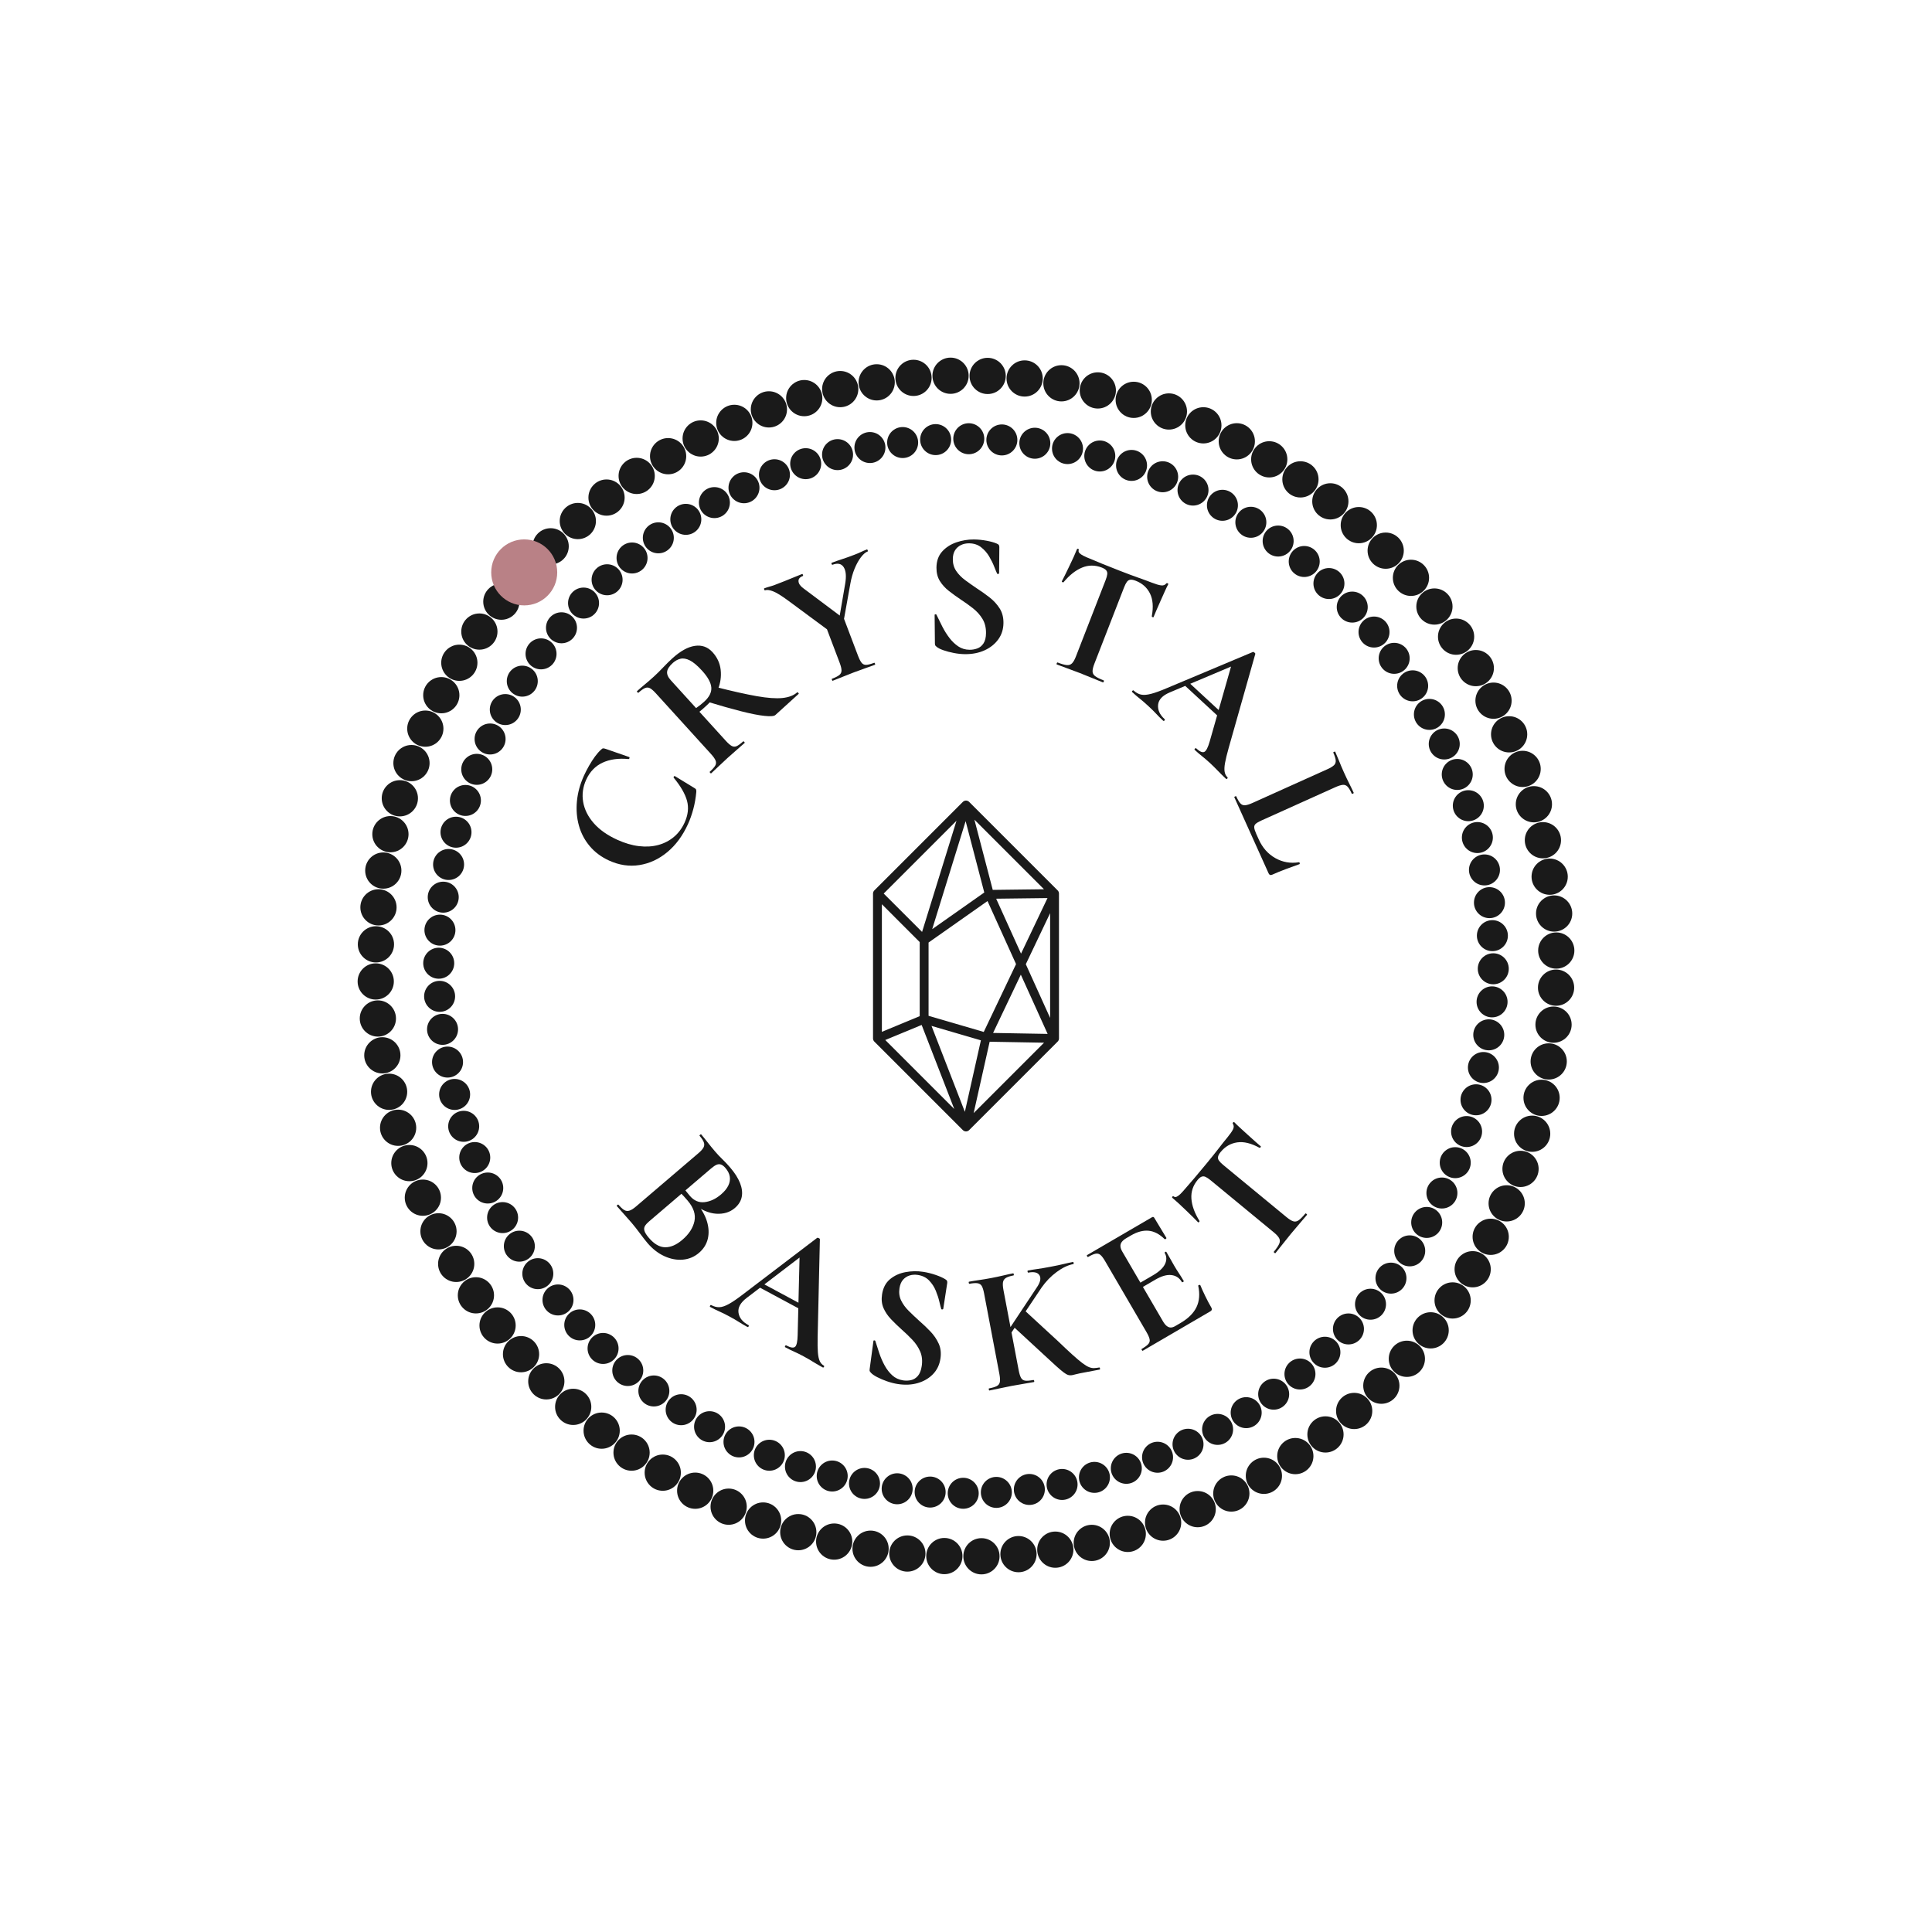
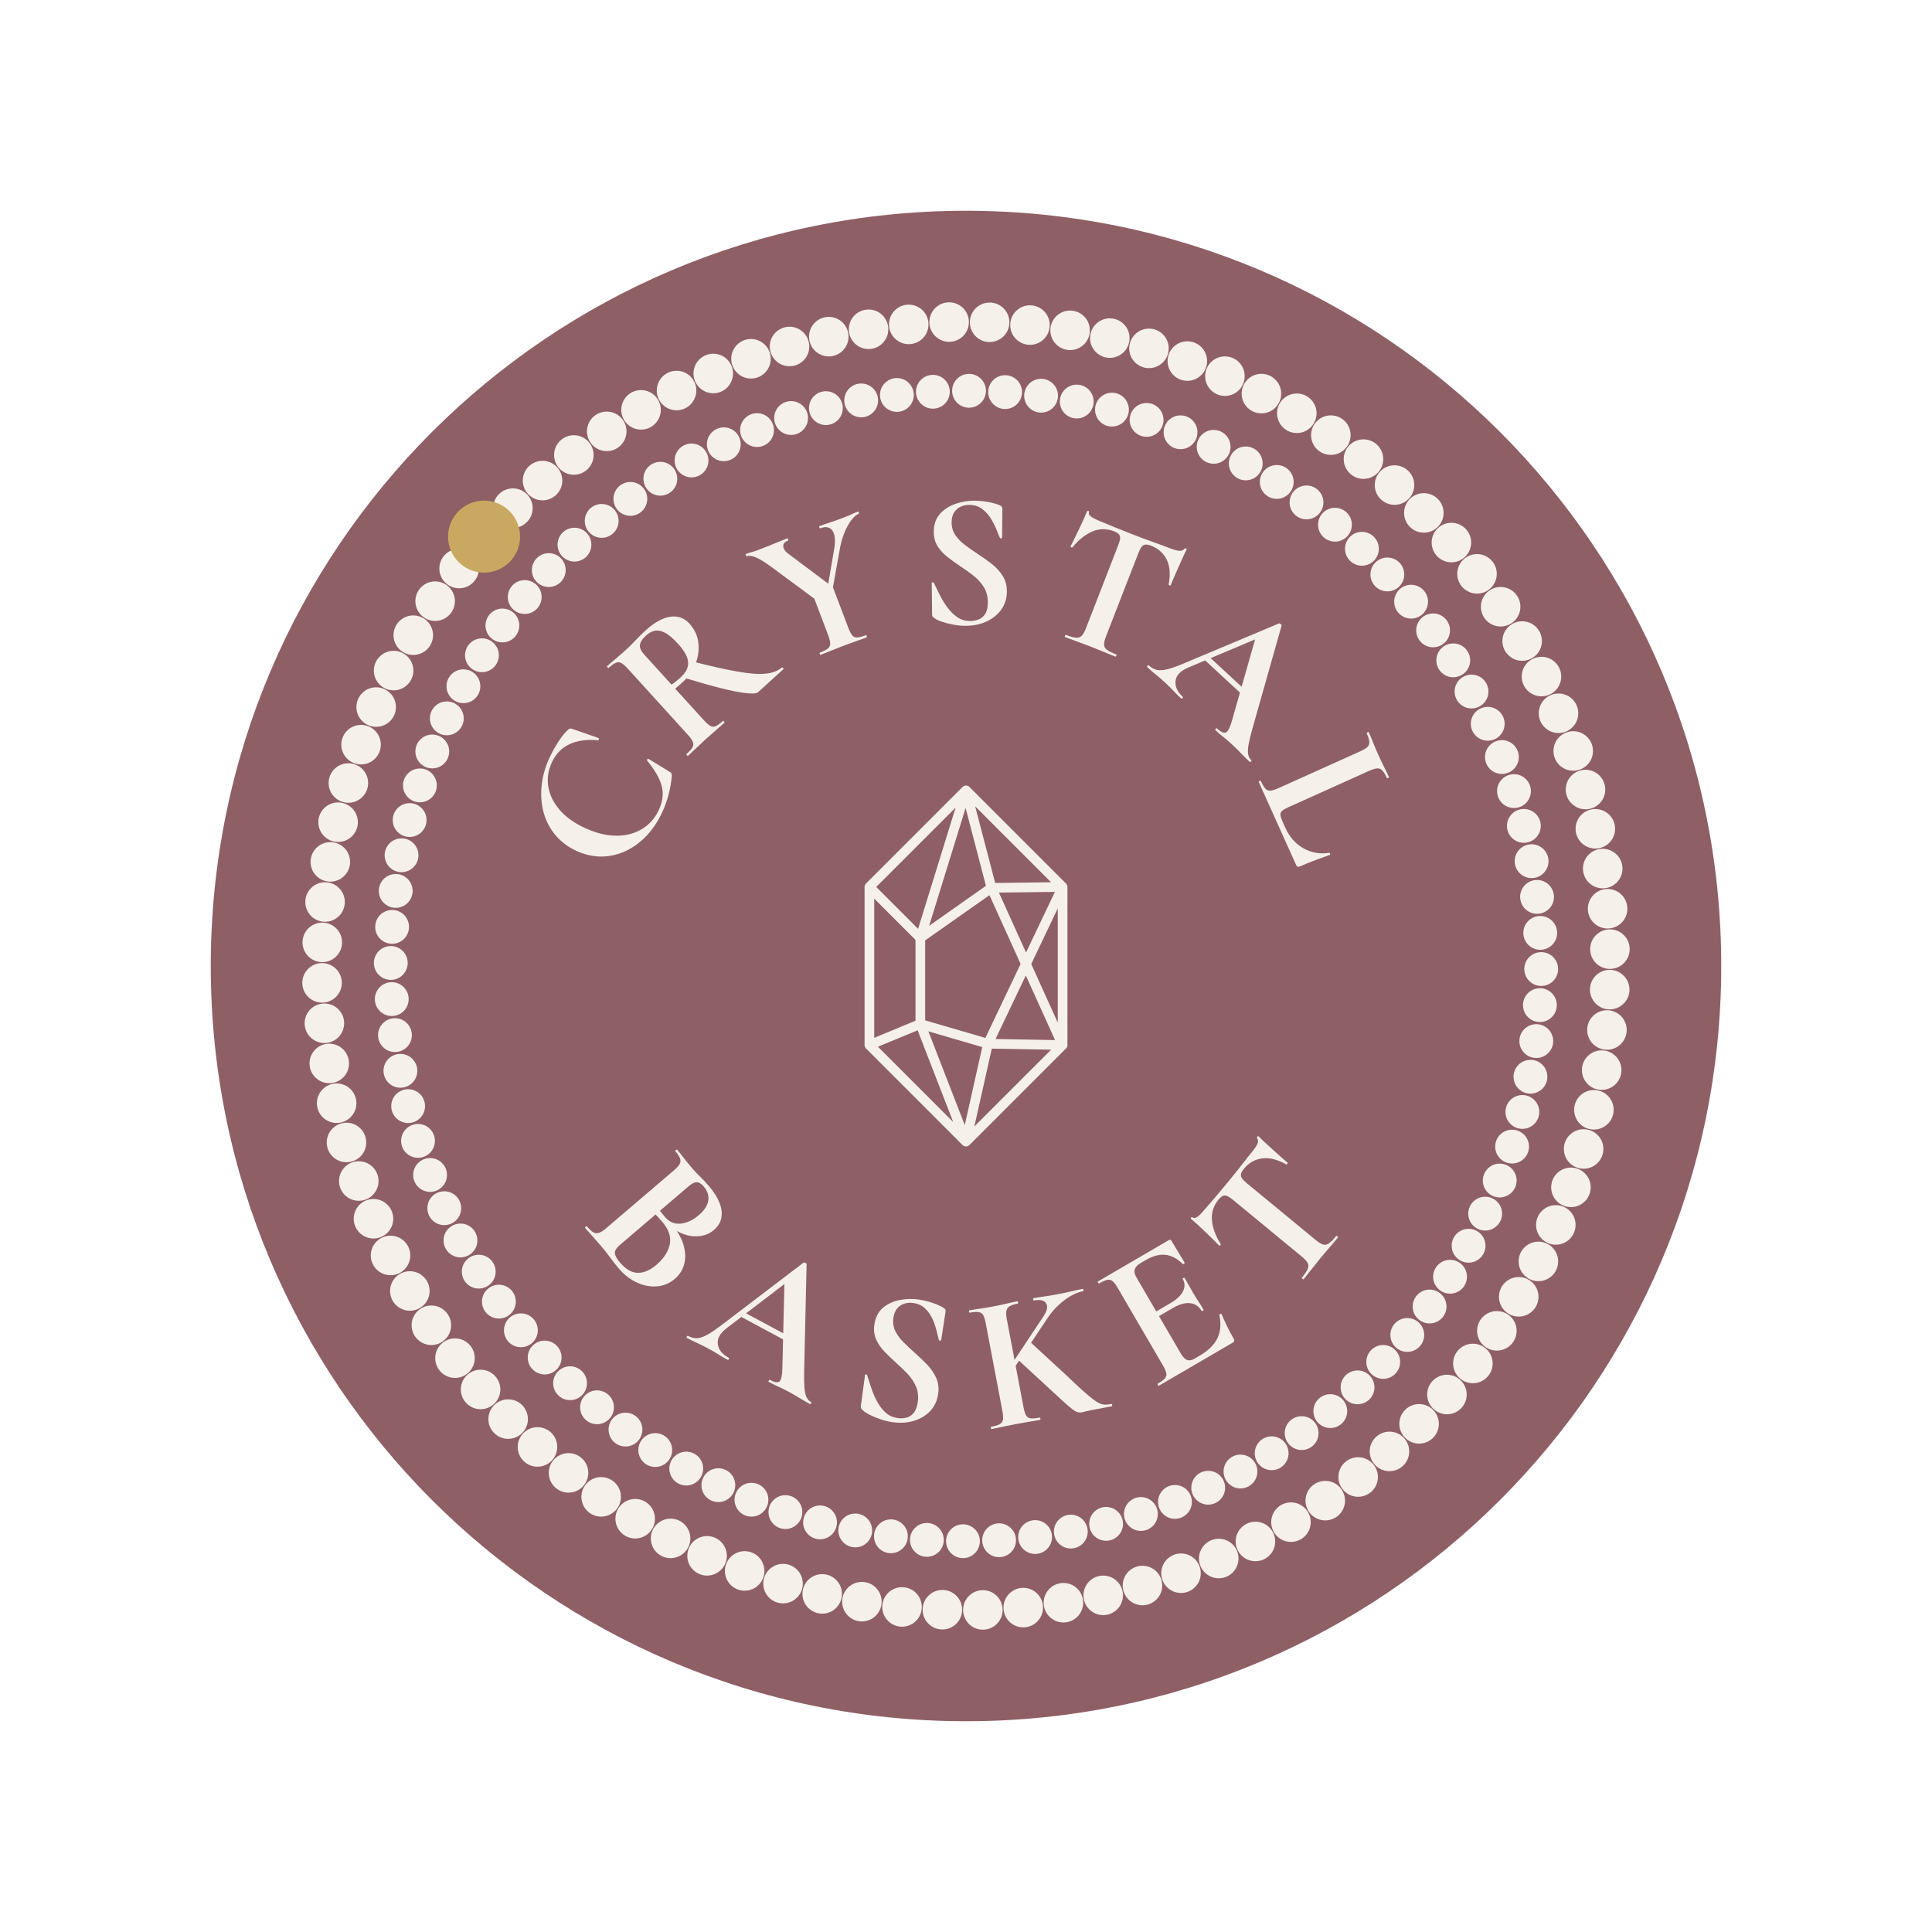
- <svg xmlns="http://www.w3.org/2000/svg" width="1200" height="1200" viewBox="-40 -40 480 480" role="img" aria-label="Crystal Basket">
-   <g fill="#1a1a1a">
+ <svg xmlns="http://www.w3.org/2000/svg" width="1200" height="1200" viewBox="-20 -20 440 440" role="img" aria-label="Crystal Basket">
+   <circle cx="200.0" cy="200.0" r="172" fill="#8f5f66" />
+   <g fill="#f5f1e9">
    <circle cx="84.56" cy="109.48" r="4.5" />
    <circle cx="79.1" cy="116.91" r="4.5" />
    <circle cx="74.12" cy="124.66" r="4.5" />
    <circle cx="69.64" cy="132.72" r="4.5" />
    <circle cx="65.67" cy="141.03" r="4.5" />
    <circle cx="62.23" cy="149.59" r="4.5" />
    <circle cx="59.34" cy="158.33" r="4.5" />
    <circle cx="57" cy="167.25" r="4.5" />
    <circle cx="55.23" cy="176.29" r="4.5" />
    <circle cx="54.03" cy="185.43" r="4.5" />
    <circle cx="53.4" cy="194.62" r="4.5" />
    <circle cx="53.35" cy="203.84" r="4.5" />
    <circle cx="53.88" cy="213.04" r="4.5" />
    <circle cx="54.99" cy="222.19" r="4.5" />
    <circle cx="56.67" cy="231.25" r="4.5" />
    <circle cx="58.91" cy="240.19" r="4.5" />
    <circle cx="61.71" cy="248.97" r="4.5" />
    <circle cx="65.06" cy="257.56" r="4.5" />
    <circle cx="68.94" cy="265.92" r="4.5" />
    <circle cx="73.34" cy="274.01" r="4.5" />
    <circle cx="78.24" cy="281.82" r="4.5" />
    <circle cx="83.62" cy="289.31" r="4.5" />
    <circle cx="89.45" cy="296.44" r="4.5" />
    <circle cx="95.73" cy="303.19" r="4.5" />
    <circle cx="102.41" cy="309.53" r="4.5" />
    <circle cx="109.48" cy="315.44" r="4.5" />
    <circle cx="116.91" cy="320.9" r="4.5" />
    <circle cx="124.66" cy="325.88" r="4.5" />
    <circle cx="132.72" cy="330.36" r="4.5" />
    <circle cx="141.03" cy="334.33" r="4.5" />
    <circle cx="149.59" cy="337.77" r="4.5" />
    <circle cx="158.33" cy="340.66" r="4.5" />
    <circle cx="167.25" cy="343" r="4.5" />
    <circle cx="176.29" cy="344.77" r="4.5" />
    <circle cx="185.43" cy="345.97" r="4.5" />
    <circle cx="194.62" cy="346.6" r="4.5" />
    <circle cx="203.84" cy="346.65" r="4.5" />
    <circle cx="213.04" cy="346.12" r="4.5" />
    <circle cx="222.19" cy="345.01" r="4.5" />
    <circle cx="231.25" cy="343.33" r="4.5" />
    <circle cx="240.19" cy="341.09" r="4.5" />
    <circle cx="248.97" cy="338.29" r="4.5" />
    <circle cx="257.56" cy="334.94" r="4.5" />
    <circle cx="265.92" cy="331.06" r="4.5" />
    <circle cx="274.01" cy="326.66" r="4.5" />
    <circle cx="281.82" cy="321.76" r="4.5" />
    <circle cx="289.31" cy="316.38" r="4.5" />
    <circle cx="296.44" cy="310.55" r="4.5" />
    <circle cx="303.19" cy="304.27" r="4.5" />
    <circle cx="309.53" cy="297.59" r="4.5" />
    <circle cx="315.44" cy="290.52" r="4.5" />
    <circle cx="320.9" cy="283.09" r="4.5" />
    <circle cx="325.88" cy="275.34" r="4.5" />
    <circle cx="330.36" cy="267.28" r="4.5" />
    <circle cx="334.33" cy="258.97" r="4.5" />
    <circle cx="337.77" cy="250.41" r="4.5" />
    <circle cx="340.66" cy="241.67" r="4.5" />
    <circle cx="343" cy="232.75" r="4.5" />
    <circle cx="344.77" cy="223.71" r="4.5" />
    <circle cx="345.97" cy="214.57" r="4.5" />
    <circle cx="346.6" cy="205.38" r="4.5" />
    <circle cx="346.65" cy="196.16" r="4.5" />
    <circle cx="346.12" cy="186.96" r="4.5" />
    <circle cx="345.01" cy="177.81" r="4.5" />
    <circle cx="343.33" cy="168.75" r="4.5" />
    <circle cx="341.09" cy="159.81" r="4.5" />
    <circle cx="338.29" cy="151.03" r="4.5" />
    <circle cx="334.94" cy="142.44" r="4.5" />
    <circle cx="331.06" cy="134.08" r="4.5" />
    <circle cx="326.66" cy="125.99" r="4.5" />
    <circle cx="321.76" cy="118.18" r="4.5" />
    <circle cx="316.38" cy="110.69" r="4.5" />
    <circle cx="310.55" cy="103.56" r="4.5" />
    <circle cx="304.27" cy="96.81" r="4.5" />
    <circle cx="297.59" cy="90.47" r="4.5" />
    <circle cx="290.52" cy="84.56" r="4.5" />
    <circle cx="283.09" cy="79.1" r="4.5" />
    <circle cx="275.34" cy="74.12" r="4.5" />
    <circle cx="267.28" cy="69.64" r="4.5" />
    <circle cx="258.97" cy="65.67" r="4.5" />
    <circle cx="250.41" cy="62.23" r="4.5" />
    <circle cx="241.67" cy="59.34" r="4.5" />
    <circle cx="232.75" cy="57" r="4.5" />
    <circle cx="223.71" cy="55.23" r="4.5" />
    <circle cx="214.57" cy="54.03" r="4.5" />
    <circle cx="205.38" cy="53.4" r="4.5" />
    <circle cx="196.16" cy="53.35" r="4.5" />
    <circle cx="186.96" cy="53.88" r="4.5" />
    <circle cx="177.81" cy="54.99" r="4.5" />
    <circle cx="168.75" cy="56.67" r="4.5" />
    <circle cx="159.81" cy="58.91" r="4.5" />
    <circle cx="151.03" cy="61.71" r="4.5" />
    <circle cx="142.44" cy="65.06" r="4.5" />
    <circle cx="134.08" cy="68.94" r="4.5" />
    <circle cx="125.99" cy="73.34" r="4.5" />
    <circle cx="118.18" cy="78.24" r="4.5" />
    <circle cx="110.69" cy="83.62" r="4.5" />
    <circle cx="103.56" cy="89.45" r="4.5" />
    <circle cx="96.81" cy="95.73" r="4.5" />
    <circle cx="99.5" cy="115.97" r="3.85" />
    <circle cx="94.42" cy="122.45" r="3.85" />
    <circle cx="89.76" cy="129.23" r="3.85" />
    <circle cx="85.54" cy="136.29" r="3.85" />
    <circle cx="81.76" cy="143.6" r="3.85" />
    <circle cx="78.45" cy="151.14" r="3.85" />
    <circle cx="75.63" cy="158.87" r="3.85" />
    <circle cx="73.29" cy="166.76" r="3.85" />
    <circle cx="71.45" cy="174.78" r="3.85" />
    <circle cx="70.12" cy="182.9" r="3.85" />
    <circle cx="69.3" cy="191.09" r="3.85" />
    <circle cx="69" cy="199.31" r="3.85" />
    <circle cx="69.22" cy="207.54" r="3.85" />
    <circle cx="69.95" cy="215.74" r="3.85" />
    <circle cx="71.19" cy="223.87" r="3.85" />
    <circle cx="72.95" cy="231.91" r="3.85" />
    <circle cx="75.2" cy="239.83" r="3.85" />
    <circle cx="77.95" cy="247.59" r="3.85" />
    <circle cx="81.18" cy="255.16" r="3.85" />
    <circle cx="84.87" cy="262.51" r="3.85" />
    <circle cx="89.03" cy="269.61" r="3.85" />
    <circle cx="93.62" cy="276.44" r="3.85" />
    <circle cx="98.63" cy="282.97" r="3.85" />
    <circle cx="104.04" cy="289.17" r="3.85" />
    <circle cx="109.83" cy="295.02" r="3.85" />
    <circle cx="115.97" cy="300.5" r="3.85" />
    <circle cx="122.45" cy="305.58" r="3.85" />
    <circle cx="129.23" cy="310.24" r="3.85" />
    <circle cx="136.29" cy="314.46" r="3.85" />
    <circle cx="143.6" cy="318.24" r="3.85" />
    <circle cx="151.14" cy="321.55" r="3.85" />
    <circle cx="158.87" cy="324.37" r="3.85" />
    <circle cx="166.76" cy="326.71" r="3.85" />
    <circle cx="174.78" cy="328.55" r="3.85" />
    <circle cx="182.9" cy="329.88" r="3.85" />
    <circle cx="191.09" cy="330.7" r="3.85" />
    <circle cx="199.31" cy="331" r="3.85" />
    <circle cx="207.54" cy="330.78" r="3.85" />
    <circle cx="215.74" cy="330.05" r="3.85" />
    <circle cx="223.87" cy="328.81" r="3.85" />
    <circle cx="231.91" cy="327.05" r="3.85" />
    <circle cx="239.83" cy="324.8" r="3.85" />
    <circle cx="247.59" cy="322.05" r="3.85" />
    <circle cx="255.16" cy="318.82" r="3.85" />
    <circle cx="262.51" cy="315.13" r="3.85" />
    <circle cx="269.61" cy="310.97" r="3.85" />
    <circle cx="276.44" cy="306.38" r="3.85" />
    <circle cx="282.97" cy="301.37" r="3.85" />
    <circle cx="289.17" cy="295.96" r="3.85" />
    <circle cx="295.02" cy="290.17" r="3.85" />
    <circle cx="300.5" cy="284.03" r="3.85" />
    <circle cx="305.58" cy="277.55" r="3.85" />
    <circle cx="310.24" cy="270.77" r="3.85" />
    <circle cx="314.46" cy="263.71" r="3.85" />
    <circle cx="318.24" cy="256.4" r="3.85" />
    <circle cx="321.55" cy="248.86" r="3.85" />
    <circle cx="324.37" cy="241.13" r="3.85" />
    <circle cx="326.71" cy="233.24" r="3.85" />
    <circle cx="328.55" cy="225.22" r="3.85" />
    <circle cx="329.88" cy="217.1" r="3.85" />
    <circle cx="330.7" cy="208.91" r="3.85" />
    <circle cx="331" cy="200.69" r="3.85" />
    <circle cx="330.78" cy="192.46" r="3.85" />
    <circle cx="330.05" cy="184.26" r="3.85" />
    <circle cx="328.81" cy="176.13" r="3.85" />
    <circle cx="327.05" cy="168.09" r="3.85" />
    <circle cx="324.8" cy="160.17" r="3.85" />
    <circle cx="322.05" cy="152.41" r="3.85" />
    <circle cx="318.82" cy="144.84" r="3.85" />
    <circle cx="315.13" cy="137.49" r="3.85" />
    <circle cx="310.97" cy="130.39" r="3.85" />
    <circle cx="306.38" cy="123.56" r="3.85" />
    <circle cx="301.37" cy="117.03" r="3.85" />
    <circle cx="295.96" cy="110.83" r="3.85" />
    <circle cx="290.17" cy="104.98" r="3.85" />
    <circle cx="284.03" cy="99.5" r="3.85" />
    <circle cx="277.55" cy="94.42" r="3.85" />
    <circle cx="270.77" cy="89.76" r="3.85" />
    <circle cx="263.71" cy="85.54" r="3.85" />
    <circle cx="256.4" cy="81.76" r="3.85" />
    <circle cx="248.86" cy="78.45" r="3.85" />
    <circle cx="241.13" cy="75.63" r="3.85" />
    <circle cx="233.24" cy="73.29" r="3.85" />
    <circle cx="225.22" cy="71.45" r="3.85" />
    <circle cx="217.1" cy="70.12" r="3.85" />
    <circle cx="208.91" cy="69.3" r="3.85" />
    <circle cx="200.69" cy="69" r="3.85" />
    <circle cx="192.46" cy="69.22" r="3.85" />
    <circle cx="184.26" cy="69.95" r="3.85" />
    <circle cx="176.13" cy="71.19" r="3.85" />
    <circle cx="168.09" cy="72.95" r="3.85" />
    <circle cx="160.17" cy="75.2" r="3.85" />
    <circle cx="152.41" cy="77.95" r="3.85" />
    <circle cx="144.84" cy="81.18" r="3.85" />
    <circle cx="137.49" cy="84.87" r="3.85" />
    <circle cx="130.39" cy="89.03" r="3.85" />
    <circle cx="123.56" cy="93.62" r="3.85" />
    <circle cx="117.03" cy="98.63" r="3.85" />
    <circle cx="110.83" cy="104.04" r="3.85" />
    <circle cx="104.98" cy="109.83" r="3.85" />
  </g>
-   <circle cx="90.24" cy="102.21" r="8.2" fill="#b98186" />
-   <path d="M200 160L222 182M222 182L222 218M222 218L200 240M200 240L178 218M178 218L178 182M178 182L200 160M200 160L189.6 193.6M200 160L205.8 182.2M205.8 182.2L189.6 193.6M189.6 193.6L178 182M205.8 182.2L222 182M189.6 193.6L189.6 213.2M205.8 182.2L222 218M222 182L205 217.7M189.6 213.2L205 217.7M205 217.7L200 240M189.6 213.2L178 218M189.6 213.2L200 240M205 217.7L222 218" fill="none" stroke="#1a1a1a" stroke-width="2.2" stroke-linejoin="round" stroke-linecap="round" />
-   <g fill="#1a1a1a">
+   <circle cx="90.24" cy="102.21" r="8.2" fill="#c9a961" />
+   <path d="M200 160L222 182M222 182L222 218M222 218L200 240M200 240L178 218M178 218L178 182M178 182L200 160M200 160L189.6 193.6M200 160L205.8 182.2M205.8 182.2L189.6 193.6M189.6 193.6L178 182M205.8 182.2L222 182M189.6 193.6L189.6 213.2M205.8 182.2L222 218M222 182L205 217.7M189.6 213.2L205 217.7M205 217.7L200 240M189.6 213.2L178 218M189.6 213.2L200 240M205 217.7L222 218" fill="none" stroke="#f5f1e9" stroke-width="2.2" stroke-linejoin="round" stroke-linecap="round" />
+   <g fill="#f5f1e9">
    <path d="M105.091 152.686Q105.639 151.485 106.352 150.238Q107.065 148.992 107.834 147.94Q108.604 146.889 109.329 146.252Q109.613 145.946 109.839 145.928Q110.065 145.91 110.524 146.071L116.326 148.087Q116.446 148.142 116.395 148.36Q116.344 148.578 116.147 148.586Q112.393 148.229 109.692 149.488Q106.99 150.747 105.64 153.71Q104.399 156.432 104.885 159.24Q105.37 162.048 107.496 164.492Q109.622 166.936 113.346 168.633Q116.148 169.91 118.739 170.22Q121.329 170.53 123.533 169.939Q125.737 169.348 127.419 167.938Q129.101 166.529 130.086 164.367Q131.381 161.524 130.688 158.96Q129.995 156.395 127.38 153.221Q127.297 153.086 127.419 152.924Q127.541 152.763 127.661 152.817L132.352 155.68Q132.814 155.939 132.909 156.103Q133.003 156.267 132.999 156.701Q132.804 158.933 132.258 160.98Q131.711 163.028 130.927 164.75Q128.956 169.074 125.802 171.698Q122.648 174.323 118.869 174.921Q115.09 175.52 111.327 173.805Q108.444 172.492 106.542 170.247Q104.639 168.002 103.837 165.146Q103.035 162.29 103.334 159.09Q103.632 155.889 105.091 152.686Z" />
    <path d="M152.636 137.648Q152.148 138.092 149.947 137.861Q147.747 137.631 144.115 136.709Q140.484 135.787 135.634 134.308L137.802 130.674Q143.987 132.249 147.987 132.955Q151.987 133.661 154.381 133.418Q156.776 133.174 158.079 131.991Q158.144 131.932 158.321 132.127Q158.499 132.323 158.434 132.382Q156.154 134.453 154.721 135.754Q153.288 137.056 152.636 137.648ZM127.055 123.555Q130.051 120.833 132.655 120.46Q135.258 120.086 137.033 122.041Q138.778 123.962 139.05 126.42Q139.321 128.879 138.383 131.216Q137.445 133.554 135.589 135.24Q135.133 135.655 134.661 136.084Q134.189 136.513 133.768 136.835L140.306 144.033Q141.164 144.977 141.771 145.318Q142.377 145.659 143.014 145.378Q143.65 145.097 144.66 144.18Q144.725 144.121 144.903 144.316Q145.08 144.511 145.015 144.571Q144.168 145.34 143.096 146.254Q142.025 147.168 140.787 148.292Q139.614 149.357 138.585 150.351Q137.557 151.345 136.71 152.115Q136.612 152.203 136.434 152.008Q136.257 151.812 136.355 151.724Q137.364 150.807 137.705 150.2Q138.046 149.593 137.781 148.942Q137.516 148.291 136.658 147.346L122.961 132.267Q122.103 131.322 121.511 130.998Q120.919 130.673 120.268 130.938Q119.617 131.203 118.607 132.12Q118.542 132.179 118.365 131.984Q118.187 131.788 118.252 131.729Q119.099 130.96 120.186 130.062Q121.272 129.164 122.445 128.099Q123.52 127.123 124.717 125.856Q125.915 124.59 127.055 123.555ZM134.444 126.651Q132.699 124.729 131.391 124.074Q130.083 123.42 129.059 123.667Q128.034 123.913 127.155 124.712Q125.852 125.895 125.742 126.887Q125.632 127.878 126.668 129.018L132.94 135.923Q133.455 135.574 134.006 135.133Q134.556 134.692 134.947 134.337Q136.869 132.592 136.721 130.794Q136.574 128.996 134.444 126.651Z" />
    <path d="M168.176 115.566 169.979 105.049Q170.463 102.231 169.609 100.908Q168.755 99.584 166.821 100.317Q166.698 100.364 166.604 100.117Q166.511 99.87 166.634 99.823Q167.951 99.324 169.126 98.95Q170.302 98.575 172.235 97.842Q173.264 97.453 173.879 97.149Q174.493 96.846 175.398 96.503Q175.48 96.472 175.574 96.719Q175.667 96.965 175.585 96.997Q174.762 97.308 173.883 98.465Q173.004 99.622 172.319 101.292Q171.635 102.963 171.271 104.983L169.305 115.938ZM165.852 116.635 155.918 109.294Q153.306 107.367 152.02 106.889Q150.733 106.412 150.075 106.662Q149.951 106.708 149.858 106.462Q149.764 106.215 149.888 106.168Q150.505 105.934 151.187 105.746Q151.868 105.559 152.485 105.325Q153.638 104.888 154.946 104.369Q156.255 103.85 157.412 103.364Q158.569 102.879 159.31 102.598Q159.392 102.567 159.486 102.814Q159.579 103.061 159.497 103.092Q158.304 103.544 158.389 104.453Q158.475 105.361 159.636 106.192L169.1 113.287ZM165.043 115.247 169.47 113.147 173.18 122.939Q173.633 124.133 174.072 124.672Q174.512 125.211 175.207 125.183Q175.902 125.155 177.177 124.672Q177.301 124.625 177.394 124.872Q177.488 125.119 177.365 125.165Q176.295 125.571 174.983 126.021Q173.671 126.471 172.108 127.063Q170.627 127.624 169.284 128.18Q167.942 128.735 166.872 129.141Q166.79 129.172 166.696 128.925Q166.603 128.678 166.685 128.647Q167.961 128.164 168.521 127.716Q169.08 127.269 169.073 126.566Q169.065 125.863 168.613 124.67Z" />
    <path d="M196.727 98.912Q196.713 100.584 197.56 101.845Q198.407 103.106 199.784 104.13Q201.161 105.155 202.692 106.18Q204.355 107.25 205.863 108.43Q207.37 109.609 208.347 111.135Q209.324 112.662 209.305 114.774Q209.285 117.106 208.016 118.855Q206.746 120.604 204.604 121.575Q202.461 122.547 199.733 122.523Q198.414 122.511 196.986 122.235Q195.558 121.958 194.396 121.552Q193.233 121.146 192.709 120.701Q192.534 120.568 192.404 120.413Q192.273 120.258 192.276 119.862L192.205 112.865Q192.163 112.644 192.406 112.624Q192.648 112.605 192.69 112.781Q193.338 114.151 194.117 115.675Q194.896 117.2 195.875 118.485Q196.853 119.769 198.078 120.594Q199.303 121.419 200.887 121.433Q201.899 121.442 202.826 121.098Q203.753 120.754 204.355 119.835Q204.957 118.916 204.971 117.288Q204.989 115.22 204.078 113.738Q203.167 112.256 201.725 111.122Q200.283 109.987 198.708 108.961Q197.177 107.936 195.778 106.846Q194.38 105.755 193.512 104.362Q192.644 102.968 192.661 101.032Q192.682 98.568 194.082 97.018Q195.481 95.469 197.622 94.739Q199.762 94.01 201.962 94.029Q203.546 94.043 205.128 94.343Q206.709 94.643 207.63 95.047Q208.068 95.226 208.176 95.447Q208.284 95.668 208.282 95.932L208.225 102.4Q208.224 102.532 208.026 102.596Q207.827 102.661 207.74 102.528Q207.481 101.998 207.007 100.783Q206.534 99.569 205.754 98.242Q204.973 96.915 203.749 95.959Q202.526 95.002 200.766 94.987Q199.666 94.977 198.76 95.409Q197.854 95.841 197.297 96.694Q196.739 97.548 196.727 98.912Z" />
    <path d="M233.729 101.006Q231.227 100.033 228.838 101.016Q226.45 101.999 224.244 104.635Q224.155 104.742 223.958 104.642Q223.761 104.542 223.809 104.419Q224.114 103.876 224.603 102.863Q225.092 101.849 225.673 100.658Q226.254 99.468 226.762 98.344Q227.27 97.219 227.557 96.481Q227.637 96.276 227.862 96.364Q228.088 96.452 228.008 96.657Q227.848 97.067 228.207 97.419Q228.566 97.771 229.096 98.047Q229.625 98.324 229.995 98.468Q233.473 99.962 238.189 101.796Q241.06 102.913 242.806 103.521Q244.552 104.129 246.152 104.751Q247.628 105.325 248.459 105.436Q249.289 105.546 249.749 104.97Q249.854 104.822 250.08 104.909Q250.305 104.997 250.241 105.161Q249.904 105.785 249.388 106.93Q248.872 108.075 248.308 109.343Q247.744 110.611 247.281 111.681Q246.817 112.752 246.61 113.285Q246.562 113.408 246.357 113.329Q246.152 113.249 246.159 113.11Q246.803 109.631 245.7 107.431Q244.596 105.232 242.176 104.291Q241.356 103.972 240.838 104.03Q240.32 104.088 239.969 104.565Q239.618 105.043 239.251 105.986L231.899 124.891Q231.437 126.08 231.444 126.791Q231.451 127.502 232.088 127.986Q232.726 128.47 234.203 129.044Q234.326 129.092 234.23 129.338Q234.134 129.584 234.011 129.536Q232.863 129.089 231.444 128.49Q230.024 127.891 228.302 127.221Q226.662 126.583 225.21 126.066Q223.759 125.549 222.57 125.087Q222.447 125.039 222.543 124.793Q222.638 124.547 222.761 124.595Q224.197 125.153 225.015 125.235Q225.832 125.317 226.338 124.805Q226.844 124.294 227.306 123.105L234.69 104.118Q235.041 103.216 235.097 102.647Q235.152 102.079 234.83 101.694Q234.508 101.309 233.729 101.006Z" />
    <path d="M253.776 129.769 255.097 129.312 264.403 137.914 263.793 139.027ZM264.937 153.087Q265.098 153.237 264.919 153.431Q264.74 153.624 264.578 153.475Q263.609 152.579 262.618 151.544Q261.628 150.508 260.659 149.612Q259.56 148.597 258.693 147.915Q257.825 147.233 256.824 146.307Q256.694 146.187 256.874 145.994Q257.053 145.8 257.182 145.919Q258.507 147.144 259.21 146.805Q259.912 146.466 260.568 144.136L265.986 125.116L270.138 123.801L250.596 132.042Q247.932 133.174 247.727 135.081Q247.521 136.989 249.331 138.661Q249.492 138.811 249.313 139.005Q249.134 139.199 248.972 139.049Q248.003 138.153 247.255 137.342Q246.507 136.531 245.279 135.396Q244.019 134.231 243.2 133.594Q242.381 132.956 241.282 131.941Q241.153 131.821 241.332 131.627Q241.512 131.434 241.641 131.553Q242.513 132.359 243.487 132.57Q244.46 132.781 246.001 132.378Q247.542 131.975 250.023 130.912L271.281 121.982Q271.403 121.915 271.676 122.137Q271.949 122.36 271.862 122.519L265.245 145.883Q264.617 148.118 264.361 149.529Q264.105 150.94 264.262 151.775Q264.42 152.609 264.937 153.087Z" />
    <path d="M291.745 155.584 273.371 163.86Q272.388 164.303 271.969 164.685Q271.55 165.067 271.614 165.637Q271.678 166.208 272.114 167.177L272.729 168.541Q274.138 171.67 276.853 173.198Q279.568 174.726 282.72 174.223Q282.858 174.209 282.909 174.427Q282.959 174.646 282.838 174.7Q281.46 175.176 279.548 175.893Q277.635 176.61 276.056 177.321Q275.455 177.592 275.177 176.975L266.654 158.055Q266.618 157.975 266.858 157.866Q267.099 157.758 267.135 157.838Q267.691 159.071 268.169 159.598Q268.647 160.124 269.344 160.064Q270.041 160.004 271.204 159.48L289.779 151.112Q290.942 150.588 291.429 150.115Q291.916 149.642 291.858 148.926Q291.801 148.21 291.246 146.977Q291.21 146.897 291.45 146.788Q291.691 146.68 291.727 146.76Q292.161 147.723 292.702 149.085Q293.243 150.447 293.896 151.895Q294.589 153.434 295.227 154.691Q295.866 155.949 296.317 156.95Q296.372 157.07 296.131 157.179Q295.89 157.287 295.836 157.167Q295.288 155.951 294.794 155.442Q294.299 154.933 293.604 154.996Q292.908 155.059 291.745 155.584Z" />
    <path d="M132.037 258.943 132.953 258.797Q134.925 261.105 135.632 263.423Q136.339 265.742 135.851 267.779Q135.363 269.816 133.657 271.273Q131.917 272.759 129.654 272.955Q127.392 273.152 125.072 272.096Q122.752 271.039 120.866 268.831Q120.094 267.927 119.009 266.453Q117.923 264.979 116.952 263.841Q115.923 262.637 114.961 261.578Q113.999 260.519 113.256 259.649Q113.17 259.549 113.371 259.378Q113.572 259.206 113.657 259.307Q114.457 260.243 115.068 260.619Q115.678 260.995 116.366 260.784Q117.053 260.573 118.023 259.744L133.514 246.513Q134.485 245.685 134.798 245.069Q135.112 244.454 134.853 243.779Q134.594 243.103 133.794 242.166Q133.737 242.099 133.938 241.928Q134.138 241.756 134.196 241.823Q134.939 242.693 135.803 243.807Q136.667 244.92 137.696 246.125Q138.524 247.095 139.511 248.046Q140.497 248.998 141.411 250.068Q143.126 252.076 143.855 253.912Q144.585 255.748 144.288 257.332Q143.992 258.916 142.553 260.145Q140.713 261.717 137.933 261.545Q135.154 261.373 132.037 258.943ZM140.247 250.195Q139.704 249.559 139.174 249.346Q138.645 249.133 138.065 249.368Q137.484 249.603 136.648 250.318L130.09 255.919L129.267 254.481Q130.177 255.613 130.76 256.33Q131.343 257.047 131.401 257.114Q132.944 258.921 135.07 258.667Q137.197 258.413 139.137 256.755Q140.409 255.67 140.95 254.542Q141.491 253.414 141.312 252.323Q141.132 251.232 140.247 250.195ZM121.217 267.548Q123.188 269.856 125.262 269.879Q127.336 269.902 129.51 268.044Q131.986 265.93 132.528 263.413Q133.069 260.897 130.84 258.287Q130.554 257.952 129.852 257.164Q129.149 256.375 128.21 255.615L129.555 256.376L121.224 263.491Q120.555 264.063 120.232 264.599Q119.909 265.135 120.12 265.823Q120.331 266.51 121.217 267.548Z" />
    <path d="M148.003 279.48 149.168 278.707 160.331 284.705 160.019 285.936ZM164.647 299.262Q164.84 299.366 164.715 299.598Q164.591 299.831 164.397 299.727Q163.234 299.102 162.016 298.347Q160.798 297.593 159.635 296.968Q158.317 296.26 157.307 295.817Q156.296 295.374 155.095 294.728Q154.939 294.645 155.064 294.413Q155.189 294.18 155.344 294.263Q156.934 295.117 157.529 294.613Q158.125 294.109 158.176 291.689L158.659 271.919L162.35 269.606L145.494 282.477Q143.198 284.24 143.477 286.138Q143.755 288.036 145.926 289.203Q146.12 289.307 145.995 289.539Q145.87 289.772 145.676 289.668Q144.513 289.043 143.586 288.445Q142.659 287.847 141.186 287.055Q139.674 286.243 138.722 285.831Q137.769 285.419 136.451 284.711Q136.296 284.628 136.421 284.395Q136.546 284.163 136.701 284.246Q137.748 284.808 138.743 284.769Q139.738 284.729 141.129 283.953Q142.52 283.177 144.656 281.527L163 267.558Q163.102 267.463 163.422 267.61Q163.743 267.757 163.698 267.933L163.141 292.209Q163.093 294.531 163.198 295.961Q163.304 297.391 163.665 298.16Q164.027 298.928 164.647 299.262Z" />
    <path d="M183.474 280.062Q183.219 281.714 183.877 283.084Q184.534 284.454 185.75 285.665Q186.966 286.876 188.334 288.111Q189.826 289.409 191.149 290.792Q192.472 292.176 193.219 293.826Q193.967 295.477 193.646 297.565Q193.291 299.87 191.784 301.418Q190.276 302.967 188.017 303.621Q185.757 304.275 183.061 303.86Q181.756 303.659 180.383 303.181Q179.01 302.702 177.917 302.133Q176.825 301.565 176.37 301.049Q176.217 300.892 176.109 300.72Q176.002 300.548 176.063 300.156L176.996 293.222Q176.986 292.997 177.229 293.013Q177.472 293.028 177.488 293.208Q177.933 294.657 178.485 296.278Q179.037 297.898 179.821 299.31Q180.606 300.722 181.699 301.714Q182.793 302.706 184.359 302.947Q185.359 303.101 186.326 302.893Q187.293 302.686 188.02 301.863Q188.748 301.04 188.995 299.431Q189.31 297.387 188.621 295.79Q187.932 294.192 186.668 292.863Q185.403 291.533 183.992 290.292Q182.623 289.057 181.396 287.777Q180.168 286.498 179.509 284.994Q178.85 283.49 179.145 281.577Q179.52 279.142 181.127 277.809Q182.735 276.476 184.958 276.061Q187.181 275.646 189.355 275.981Q190.921 276.222 192.443 276.746Q193.965 277.269 194.818 277.801Q195.226 278.042 195.301 278.276Q195.376 278.51 195.336 278.771L194.352 285.164Q194.332 285.294 194.126 285.33Q193.921 285.365 193.854 285.221Q193.673 284.659 193.379 283.389Q193.085 282.12 192.503 280.695Q191.921 279.27 190.847 278.147Q189.773 277.025 188.034 276.757Q186.946 276.59 185.988 276.887Q185.03 277.185 184.355 277.949Q183.681 278.714 183.474 280.062Z" />
    <path d="M208.295 301.368 204.495 281.353Q204.257 280.1 203.922 279.514Q203.587 278.928 202.872 278.818Q202.157 278.707 200.86 278.953Q200.73 278.978 200.681 278.718Q200.632 278.459 200.761 278.434Q201.885 278.221 203.281 278.023Q204.676 277.826 206.233 277.53Q207.875 277.218 209.246 276.891Q210.617 276.563 211.698 276.358Q211.828 276.333 211.877 276.593Q211.926 276.852 211.796 276.877Q210.5 277.123 209.9 277.506Q209.301 277.888 209.187 278.582Q209.072 279.275 209.31 280.529L213.093 300.457Q213.331 301.71 213.671 302.318Q214.01 302.925 214.699 303.018Q215.389 303.111 216.729 302.857Q216.902 302.824 216.951 303.083Q217 303.343 216.827 303.375Q215.703 303.589 214.334 303.804Q212.964 304.019 211.321 304.331Q209.765 304.627 208.346 304.941Q206.928 305.255 205.804 305.468Q205.718 305.485 205.669 305.225Q205.619 304.966 205.706 304.95Q207.046 304.695 207.675 304.352Q208.304 304.008 208.418 303.315Q208.533 302.621 208.295 301.368ZM219.182 296.434 211.741 289.562 214.568 285.577 222.872 293.226Q225.01 295.283 226.468 296.596Q227.927 297.909 228.894 298.644Q229.862 299.378 230.542 299.652Q231.221 299.926 231.821 299.902Q232.421 299.878 233.112 299.746Q233.242 299.722 233.291 299.981Q233.34 300.24 233.211 300.265Q231.309 300.626 230.141 300.848Q228.974 301.069 228.369 301.184Q227.721 301.307 227.253 301.441Q226.786 301.574 226.44 301.64Q225.878 301.747 225.405 301.613Q224.932 301.479 224.225 300.941Q223.518 300.403 222.329 299.33Q221.14 298.257 219.182 296.434ZM208.615 293.38 217.601 279.85Q218.897 277.947 218.264 276.858Q217.632 275.769 215.471 276.179Q215.341 276.204 215.292 275.944Q215.243 275.685 215.372 275.661Q216.539 275.439 217.762 275.274Q218.985 275.109 220.973 274.731Q223.048 274.338 224.246 274.043Q225.444 273.748 226.568 273.535Q226.698 273.51 226.747 273.77Q226.796 274.029 226.667 274.054Q224.678 274.431 222.518 276.028Q220.358 277.625 218.774 279.896L209.807 293.288Z" />
    <path d="M260.727 285.789 243.927 295.586Q243.813 295.653 243.68 295.425Q243.547 295.196 243.661 295.13Q244.839 294.443 245.299 293.92Q245.758 293.398 245.616 292.717Q245.473 292.036 244.83 290.934L234.567 273.336Q233.925 272.233 233.413 271.793Q232.902 271.353 232.21 271.476Q231.518 271.6 230.339 272.287Q230.225 272.353 230.092 272.125Q229.959 271.897 230.073 271.831L246.189 262.432Q246.569 262.211 246.769 262.553L249.793 267.563Q249.837 267.639 249.669 267.788Q249.501 267.937 249.359 267.867Q247.443 265.98 245.389 265.777Q243.335 265.574 240.978 266.948L239.838 267.613Q239.078 268.056 238.706 268.554Q238.334 269.051 238.372 269.64Q238.41 270.229 238.809 270.913L248.961 288.321Q249.382 289.043 249.86 289.427Q250.338 289.81 250.851 289.816Q251.364 289.823 251.972 289.468L253.227 288.737Q256.191 287.008 257.269 284.749Q258.346 282.491 257.697 279.457Q257.668 279.321 257.91 279.256Q258.153 279.191 258.197 279.267Q258.688 280.458 259.449 282.026Q260.211 283.594 260.965 284.886Q261.297 285.456 260.727 285.789ZM253.655 278.554Q252.747 276.996 251.047 276.79Q249.348 276.584 247.068 277.914L241.937 280.906L241.316 279.842L246.485 276.827Q248.728 275.519 249.433 274.064Q250.137 272.609 249.362 271.279Q249.295 271.165 249.504 271.043Q249.713 270.921 249.78 271.035Q250.511 272.289 250.902 273.003Q251.293 273.717 251.737 274.478Q252.291 275.428 252.88 276.307Q253.469 277.186 254.112 278.288Q254.156 278.364 253.928 278.497Q253.7 278.63 253.655 278.554Z" />
    <path d="M257.524 253.178Q255.816 255.249 256.002 257.826Q256.187 260.402 258 263.322Q258.074 263.44 257.917 263.595Q257.76 263.751 257.658 263.667Q257.239 263.208 256.429 262.426Q255.619 261.644 254.671 260.72Q253.722 259.795 252.814 258.961Q251.905 258.126 251.294 257.622Q251.124 257.483 251.278 257.296Q251.432 257.109 251.602 257.249Q251.941 257.529 252.388 257.298Q252.835 257.068 253.263 256.651Q253.692 256.235 253.944 255.929Q256.453 253.094 259.671 249.189Q261.63 246.813 262.755 245.345Q263.879 243.877 264.971 242.553Q265.979 241.33 266.344 240.576Q266.709 239.822 266.305 239.205Q266.197 239.059 266.351 238.872Q266.505 238.685 266.641 238.797Q267.128 239.313 268.054 240.162Q268.98 241.01 270.007 241.943Q271.035 242.875 271.906 243.651Q272.778 244.426 273.219 244.79Q273.321 244.874 273.181 245.044Q273.041 245.214 272.912 245.164Q269.81 243.462 267.375 243.821Q264.94 244.181 263.289 246.184Q262.729 246.863 262.622 247.373Q262.515 247.884 262.858 248.367Q263.202 248.849 263.983 249.493L279.634 262.395Q280.619 263.207 281.296 263.423Q281.973 263.639 282.633 263.185Q283.292 262.731 284.3 261.508Q284.384 261.406 284.588 261.574Q284.791 261.742 284.707 261.844Q283.924 262.795 282.91 263.955Q281.897 265.115 280.721 266.541Q279.602 267.899 278.656 269.116Q277.71 270.332 276.899 271.317Q276.815 271.419 276.611 271.251Q276.407 271.083 276.491 270.981Q277.471 269.792 277.805 269.041Q278.139 268.29 277.812 267.65Q277.484 267.009 276.5 266.198L260.78 253.24Q260.033 252.624 259.511 252.393Q258.989 252.162 258.522 252.347Q258.055 252.533 257.524 253.178Z" />
  </g>
</svg>
